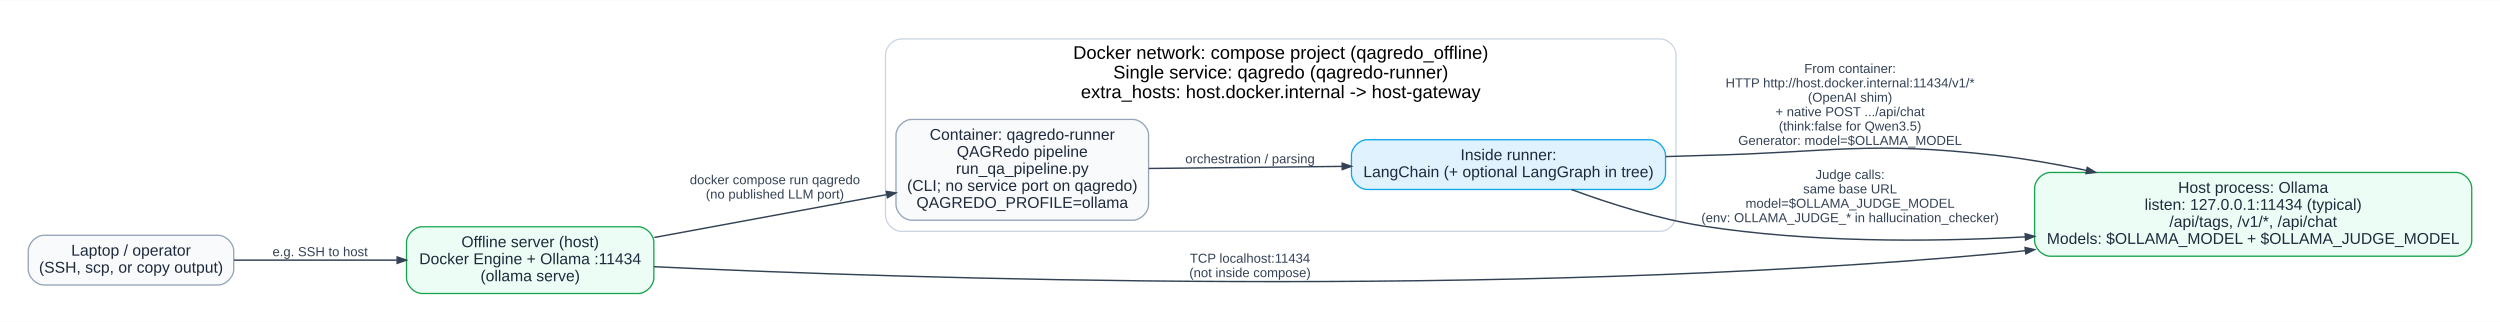
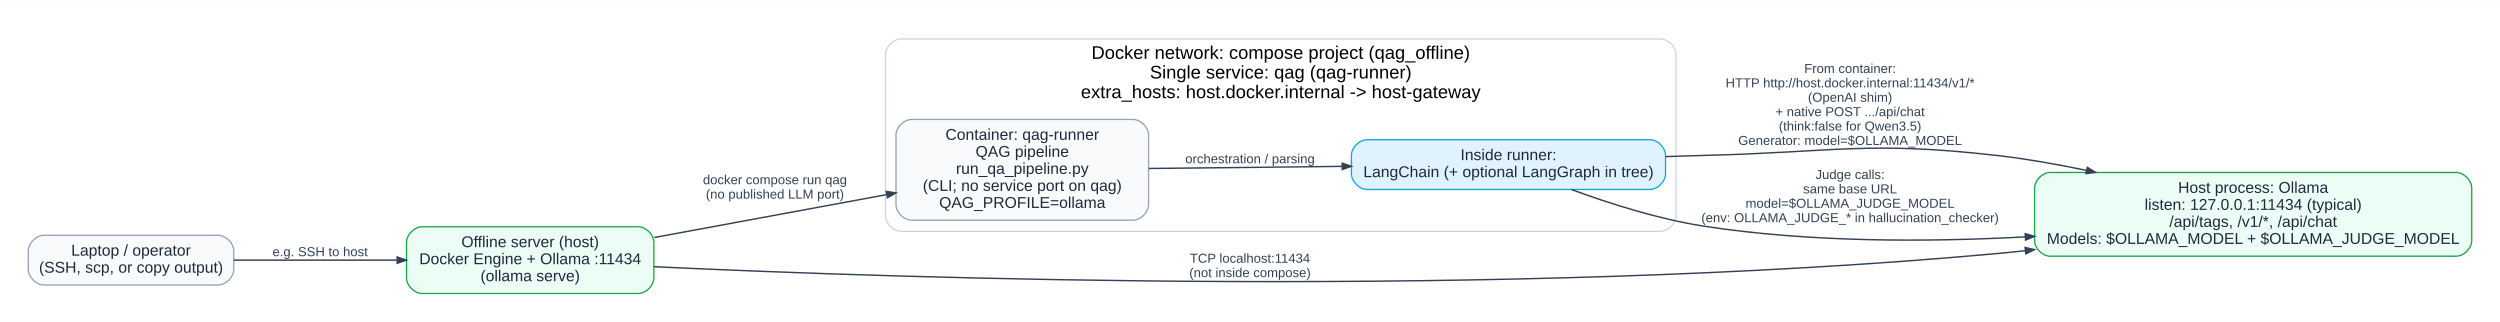
<svg xmlns="http://www.w3.org/2000/svg" width="1910pt" height="246pt" viewBox="0.00 0.00 1910.20 245.70">
  <g id="graph0" class="graph" transform="scale(1 1) rotate(0) translate(21.6 224.1)">
    <polygon fill="#ffffff" stroke="transparent" points="-21.6,21.6 -21.6,-224.1 1888.6,-224.1 1888.6,21.6 -21.6,21.6" />
    <g id="clust1" class="cluster">
      <path fill="#ffffff" stroke="#cbd5e1" d="M667,-47.5C667,-47.5 1247,-47.5 1247,-47.5 1253,-47.5 1259,-53.5 1259,-59.5 1259,-59.5 1259,-182.5 1259,-182.5 1259,-188.5 1253,-194.5 1247,-194.5 1247,-194.5 667,-194.5 667,-194.5 661,-194.5 655,-188.5 655,-182.5 655,-182.5 655,-59.5 655,-59.5 655,-53.5 661,-47.5 667,-47.5" />
-       <text text-anchor="middle" x="957" y="-179.3" font-family="Arial" font-size="14.00">Docker network: compose project (qagredo_offline)</text>
-       <text text-anchor="middle" x="957" y="-164.3" font-family="Arial" font-size="14.00">Single service: qagredo (qagredo-runner)</text>
+       <text text-anchor="middle" x="957" y="-179.3" font-family="Arial" font-size="14.00">Docker network: compose project (qag_offline)</text>
+       <text text-anchor="middle" x="957" y="-164.3" font-family="Arial" font-size="14.00">Single service: qag (qag-runner)</text>
      <text text-anchor="middle" x="957" y="-149.3" font-family="Arial" font-size="14.00">extra_hosts: host.docker.internal -&gt; host-gateway</text>
    </g>
    <g id="node1" class="node">
      <path fill="#f8fafc" stroke="#94a3b8" d="M145,-44.5C145,-44.5 12,-44.5 12,-44.5 6,-44.5 0,-38.5 0,-32.5 0,-32.5 0,-18.5 0,-18.5 0,-12.5 6,-6.5 12,-6.5 12,-6.5 145,-6.5 145,-6.5 151,-6.5 157,-12.5 157,-18.5 157,-18.5 157,-32.5 157,-32.5 157,-38.5 151,-44.5 145,-44.5" />
      <text text-anchor="middle" x="78.5" y="-28.9" font-family="Arial" font-size="12.00" fill="#1e293b">Laptop / operator</text>
      <text text-anchor="middle" x="78.5" y="-15.9" font-family="Arial" font-size="12.00" fill="#1e293b">(SSH, scp, or copy output)</text>
    </g>
    <g id="node2" class="node">
      <path fill="#ecfdf5" stroke="#16a34a" d="M466,-51C466,-51 301,-51 301,-51 295,-51 289,-45 289,-39 289,-39 289,-12 289,-12 289,-6 295,0 301,0 301,0 466,0 466,0 472,0 478,-6 478,-12 478,-12 478,-39 478,-39 478,-45 472,-51 466,-51" />
      <text text-anchor="middle" x="383.5" y="-35.4" font-family="Arial" font-size="12.00" fill="#1e293b">Offline server (host)</text>
      <text text-anchor="middle" x="383.5" y="-22.4" font-family="Arial" font-size="12.00" fill="#1e293b">Docker Engine + Ollama :11434</text>
      <text text-anchor="middle" x="383.5" y="-9.4" font-family="Arial" font-size="12.00" fill="#1e293b">(ollama serve)</text>
    </g>
    <g id="edge1" class="edge">
      <path fill="none" stroke="#334155" stroke-width="1.1" d="M157.14,-25.5C195.02,-25.5 241.05,-25.5 281.62,-25.5" />
      <polygon fill="#334155" stroke="#334155" stroke-width="1.1" points="281.86,-27.95 288.86,-25.5 281.86,-23.05 281.86,-27.95" />
      <text text-anchor="middle" x="223" y="-28.5" font-family="Arial" font-size="10.00" fill="#334155">e.g. SSH to host</text>
    </g>
    <g id="node3" class="node">
      <path fill="#f8fafc" stroke="#94a3b8" d="M844,-133C844,-133 675,-133 675,-133 669,-133 663,-127 663,-121 663,-121 663,-68 663,-68 663,-62 669,-56 675,-56 675,-56 844,-56 844,-56 850,-56 856,-62 856,-68 856,-68 856,-121 856,-121 856,-127 850,-133 844,-133" />
-       <text text-anchor="middle" x="759.5" y="-117.4" font-family="Arial" font-size="12.00" fill="#1e293b">Container: qagredo-runner</text>
-       <text text-anchor="middle" x="759.5" y="-104.4" font-family="Arial" font-size="12.00" fill="#1e293b">QAGRedo pipeline</text>
+       <text text-anchor="middle" x="759.5" y="-117.4" font-family="Arial" font-size="12.00" fill="#1e293b">Container: qag-runner</text>
+       <text text-anchor="middle" x="759.5" y="-104.4" font-family="Arial" font-size="12.00" fill="#1e293b">QAG pipeline</text>
      <text text-anchor="middle" x="759.5" y="-91.4" font-family="Arial" font-size="12.00" fill="#1e293b">run_qa_pipeline.py</text>
-       <text text-anchor="middle" x="759.5" y="-78.4" font-family="Arial" font-size="12.00" fill="#1e293b">(CLI; no service port on qagredo)</text>
-       <text text-anchor="middle" x="759.5" y="-65.4" font-family="Arial" font-size="12.00" fill="#1e293b">QAGREDO_PROFILE=ollama</text>
+       <text text-anchor="middle" x="759.5" y="-78.4" font-family="Arial" font-size="12.00" fill="#1e293b">(CLI; no service port on qag)</text>
+       <text text-anchor="middle" x="759.5" y="-65.4" font-family="Arial" font-size="12.00" fill="#1e293b">QAG_PROFILE=ollama</text>
    </g>
    <g id="edge2" class="edge">
      <path fill="none" stroke="#334155" stroke-width="1.1" d="M478.39,-42.82C532.45,-52.8 600.44,-65.34 655.9,-75.57" />
      <polygon fill="#334155" stroke="#334155" stroke-width="1.1" points="655.61,-78.01 662.94,-76.87 656.5,-73.19 655.61,-78.01" />
-       <text text-anchor="middle" x="570.5" y="-83.5" font-family="Arial" font-size="10.00" fill="#334155">docker compose run qagredo</text>
+       <text text-anchor="middle" x="570.5" y="-83.5" font-family="Arial" font-size="10.00" fill="#334155">docker compose run qag</text>
      <text text-anchor="middle" x="570.5" y="-72.5" font-family="Arial" font-size="10.00" fill="#334155">(no published LLM port)</text>
    </g>
    <g id="node5" class="node">
      <path fill="#ecfdf5" stroke="#16a34a" d="M1855,-92.5C1855,-92.5 1545,-92.5 1545,-92.5 1539,-92.5 1533,-86.5 1533,-80.5 1533,-80.5 1533,-40.5 1533,-40.5 1533,-34.5 1539,-28.5 1545,-28.5 1545,-28.5 1855,-28.5 1855,-28.5 1861,-28.5 1867,-34.5 1867,-40.5 1867,-40.5 1867,-80.5 1867,-80.5 1867,-86.5 1861,-92.5 1855,-92.5" />
      <text text-anchor="middle" x="1700" y="-76.9" font-family="Arial" font-size="12.00" fill="#1e293b">Host process: Ollama</text>
      <text text-anchor="middle" x="1700" y="-63.9" font-family="Arial" font-size="12.00" fill="#1e293b">listen: 127.0.0.1:11434 (typical)</text>
      <text text-anchor="middle" x="1700" y="-50.9" font-family="Arial" font-size="12.00" fill="#1e293b">/api/tags, /v1/*, /api/chat</text>
      <text text-anchor="middle" x="1700" y="-37.9" font-family="Arial" font-size="12.00" fill="#1e293b">Models: $OLLAMA_MODEL + $OLLAMA_JUDGE_MODEL</text>
    </g>
    <g id="edge3" class="edge">
      <path fill="none" stroke="#334155" stroke-width="1.1" d="M478.01,-20.49C670.52,-11.38 1124.86,3.98 1504,-30.5 1511.1,-31.15 1518.33,-31.88 1525.63,-32.7" />
      <polygon fill="#334155" stroke="#334155" stroke-width="1.1" points="1525.72,-35.17 1532.95,-33.53 1526.28,-30.3 1525.72,-35.17" />
      <text text-anchor="middle" x="933.5" y="-23.5" font-family="Arial" font-size="10.00" fill="#334155">TCP localhost:11434</text>
      <text text-anchor="middle" x="933.5" y="-12.5" font-family="Arial" font-size="10.00" fill="#334155">(not inside compose)</text>
    </g>
    <g id="node4" class="node">
      <path fill="#e0f2fe" stroke="#0ea5e9" d="M1239,-117.5C1239,-117.5 1023,-117.5 1023,-117.5 1017,-117.5 1011,-111.5 1011,-105.5 1011,-105.5 1011,-91.5 1011,-91.5 1011,-85.5 1017,-79.5 1023,-79.5 1023,-79.5 1239,-79.5 1239,-79.5 1245,-79.5 1251,-85.5 1251,-91.5 1251,-91.5 1251,-105.5 1251,-105.5 1251,-111.5 1245,-117.5 1239,-117.5" />
      <text text-anchor="middle" x="1131" y="-101.9" font-family="Arial" font-size="12.00" fill="#1e293b">Inside runner:</text>
      <text text-anchor="middle" x="1131" y="-88.9" font-family="Arial" font-size="12.00" fill="#1e293b">LangChain (+ optional LangGraph in tree)</text>
    </g>
    <g id="edge4" class="edge">
      <path fill="none" stroke="#334155" stroke-width="1.1" d="M856.14,-95.54C901.18,-96.02 955.51,-96.61 1003.87,-97.13" />
      <polygon fill="#334155" stroke="#334155" stroke-width="1.1" points="1003.93,-99.59 1010.96,-97.21 1003.98,-94.69 1003.93,-99.59" />
      <text text-anchor="middle" x="933.5" y="-99.5" font-family="Arial" font-size="10.00" fill="#334155">orchestration / parsing</text>
    </g>
    <g id="edge5" class="edge">
      <path fill="none" stroke="#334155" stroke-width="1.1" d="M1251.13,-104.62C1260.9,-104.98 1270.61,-105.28 1280,-105.5 1379.53,-107.85 1405.08,-116.77 1504,-105.5 1526.37,-102.95 1549.91,-98.81 1572.59,-94.05" />
      <polygon fill="#334155" stroke="#334155" stroke-width="1.1" points="1573.26,-96.41 1579.6,-92.55 1572.24,-91.62 1573.26,-96.41" />
      <text text-anchor="middle" x="1392" y="-168.5" font-family="Arial" font-size="10.00" fill="#334155">From container:</text>
      <text text-anchor="middle" x="1392" y="-157.5" font-family="Arial" font-size="10.00" fill="#334155">HTTP http://host.docker.internal:11434/v1/*</text>
      <text text-anchor="middle" x="1392" y="-146.5" font-family="Arial" font-size="10.00" fill="#334155">(OpenAI shim)</text>
      <text text-anchor="middle" x="1392" y="-135.5" font-family="Arial" font-size="10.00" fill="#334155">+ native POST .../api/chat</text>
      <text text-anchor="middle" x="1392" y="-124.5" font-family="Arial" font-size="10.00" fill="#334155">(think:false for Qwen3.5)</text>
      <text text-anchor="middle" x="1392" y="-113.5" font-family="Arial" font-size="10.00" fill="#334155">Generator: model=$OLLAMA_MODEL</text>
    </g>
    <g id="edge6" class="edge">
      <path fill="none" stroke="#334155" stroke-width="1.1" d="M1179.1,-79.45C1207.74,-68.9 1245.37,-56.87 1280,-51.5 1360.1,-39.09 1449.84,-39.18 1525.65,-43.25" />
      <polygon fill="#334155" stroke="#334155" stroke-width="1.1" points="1525.82,-45.71 1532.95,-43.66 1526.09,-40.82 1525.82,-45.71" />
      <text text-anchor="middle" x="1392" y="-87.5" font-family="Arial" font-size="10.00" fill="#334155">Judge calls:</text>
      <text text-anchor="middle" x="1392" y="-76.5" font-family="Arial" font-size="10.00" fill="#334155">same base URL</text>
      <text text-anchor="middle" x="1392" y="-65.5" font-family="Arial" font-size="10.00" fill="#334155">model=$OLLAMA_JUDGE_MODEL</text>
      <text text-anchor="middle" x="1392" y="-54.5" font-family="Arial" font-size="10.00" fill="#334155">(env: OLLAMA_JUDGE_* in hallucination_checker)</text>
    </g>
  </g>
</svg>
